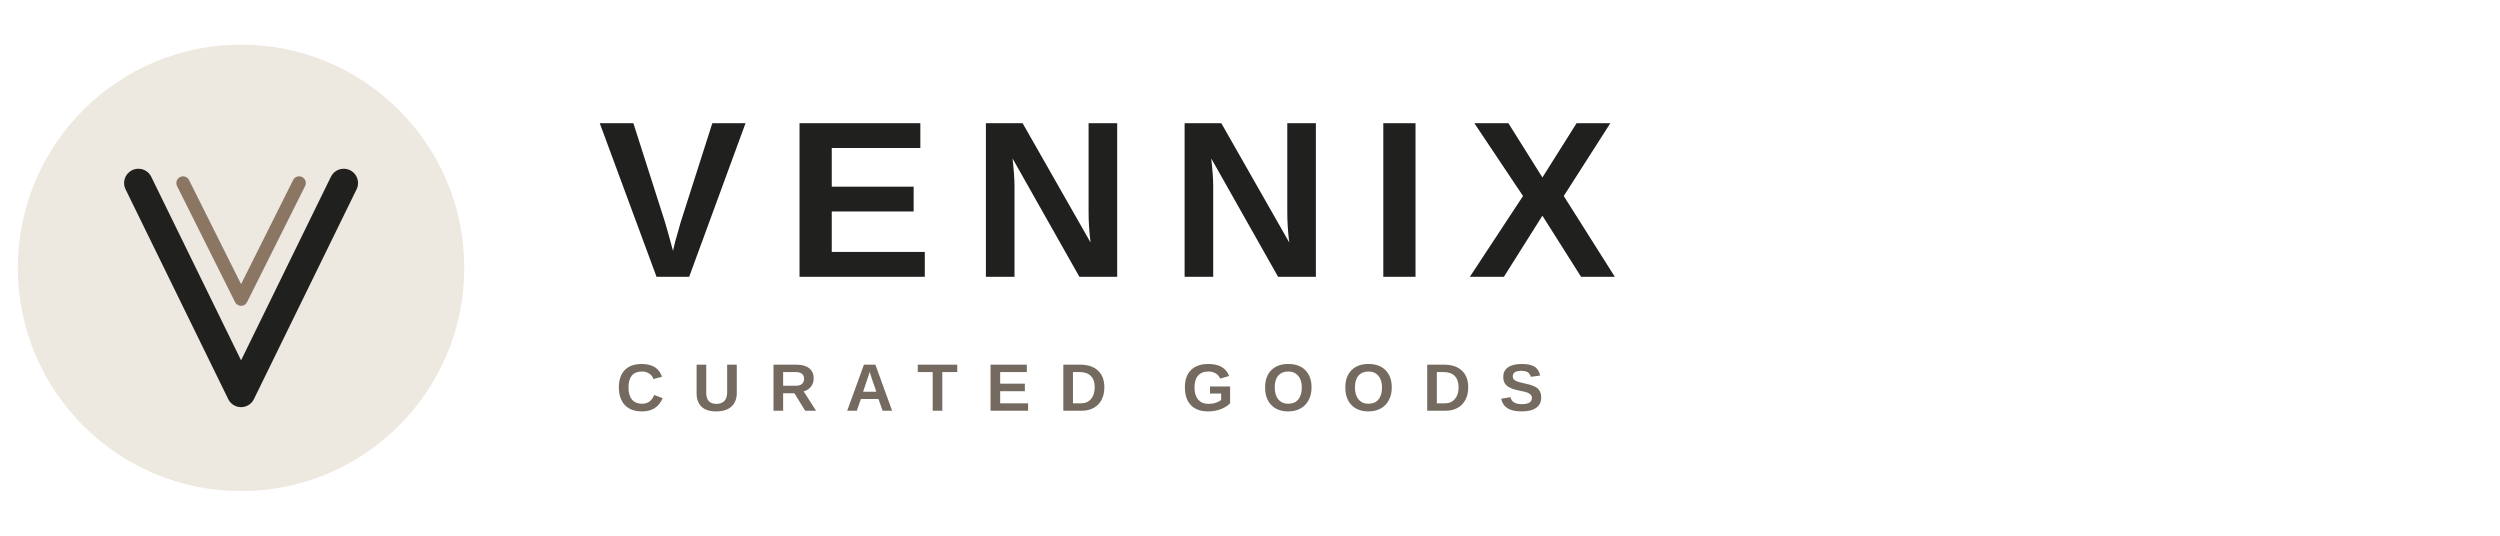
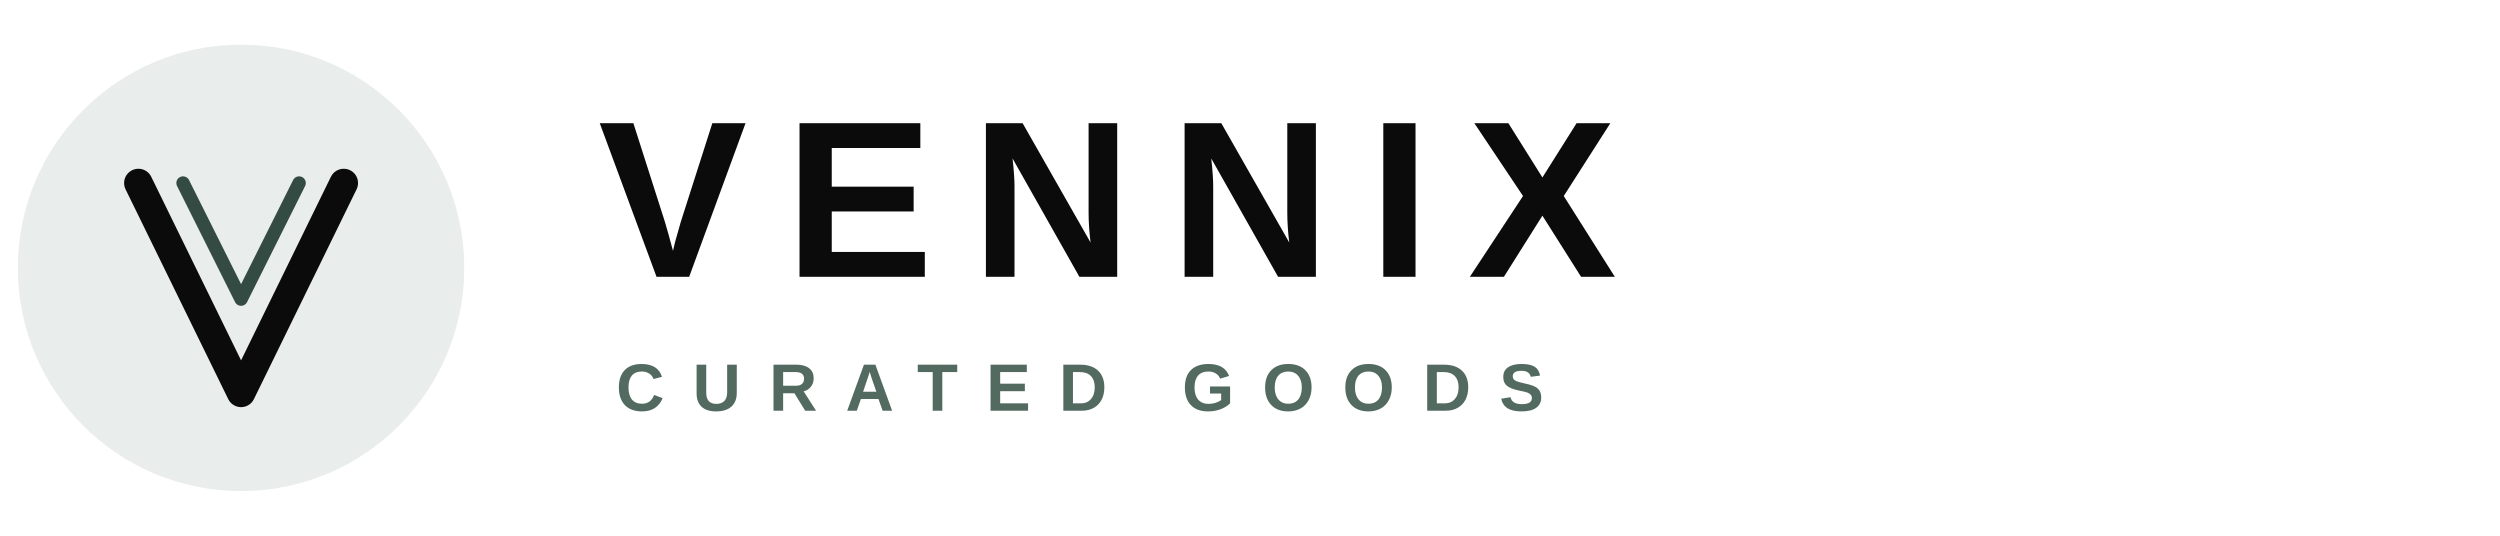
<svg xmlns="http://www.w3.org/2000/svg" viewBox="0 0 280 60" width="280" height="60">
  <g fill="none" fill-rule="evenodd">
    <g transform="translate(2 5)">
-       <rect width="50" height="50" rx="25" fill="#EDE8E0" />
-       <path d="M13.5 15.5 25 39l11.5-23.5" stroke="#20201E" stroke-width="3.2" stroke-linecap="round" stroke-linejoin="round" />
-       <path d="m18.5 15.5 6.5 13 6.5-13" stroke="#8A7663" stroke-width="1.5" stroke-linecap="round" stroke-linejoin="round" />
+       <rect width="50" height="50" rx="25" fill="#E9EDEB" />
+       <path d="M13.5 15.5 25 39l11.5-23.5" stroke="#0B0B0B" stroke-width="3.2" stroke-linecap="round" stroke-linejoin="round" />
+       <path d="m18.5 15.5 6.5 13 6.5-13" stroke="#344B43" stroke-width="1.5" stroke-linecap="round" stroke-linejoin="round" />
    </g>
-     <text x="67" y="31" fill="#20201E" font-family="Helvetica Neue, Arial, sans-serif" font-size="25" font-weight="600" letter-spacing="4.2">VENNIX</text>
-     <text x="69" y="46" fill="#746A5F" font-family="Helvetica Neue, Arial, sans-serif" font-size="7.5" font-weight="600" letter-spacing="3.15">CURATED GOODS</text>
+     <text x="67" y="31" fill="#0B0B0B" font-family="Helvetica Neue, Arial, sans-serif" font-size="25" font-weight="600" letter-spacing="4.2">VENNIX</text>
+     <text x="69" y="46" fill="#536A61" font-family="Helvetica Neue, Arial, sans-serif" font-size="7.5" font-weight="600" letter-spacing="3.15">CURATED GOODS</text>
  </g>
</svg>
